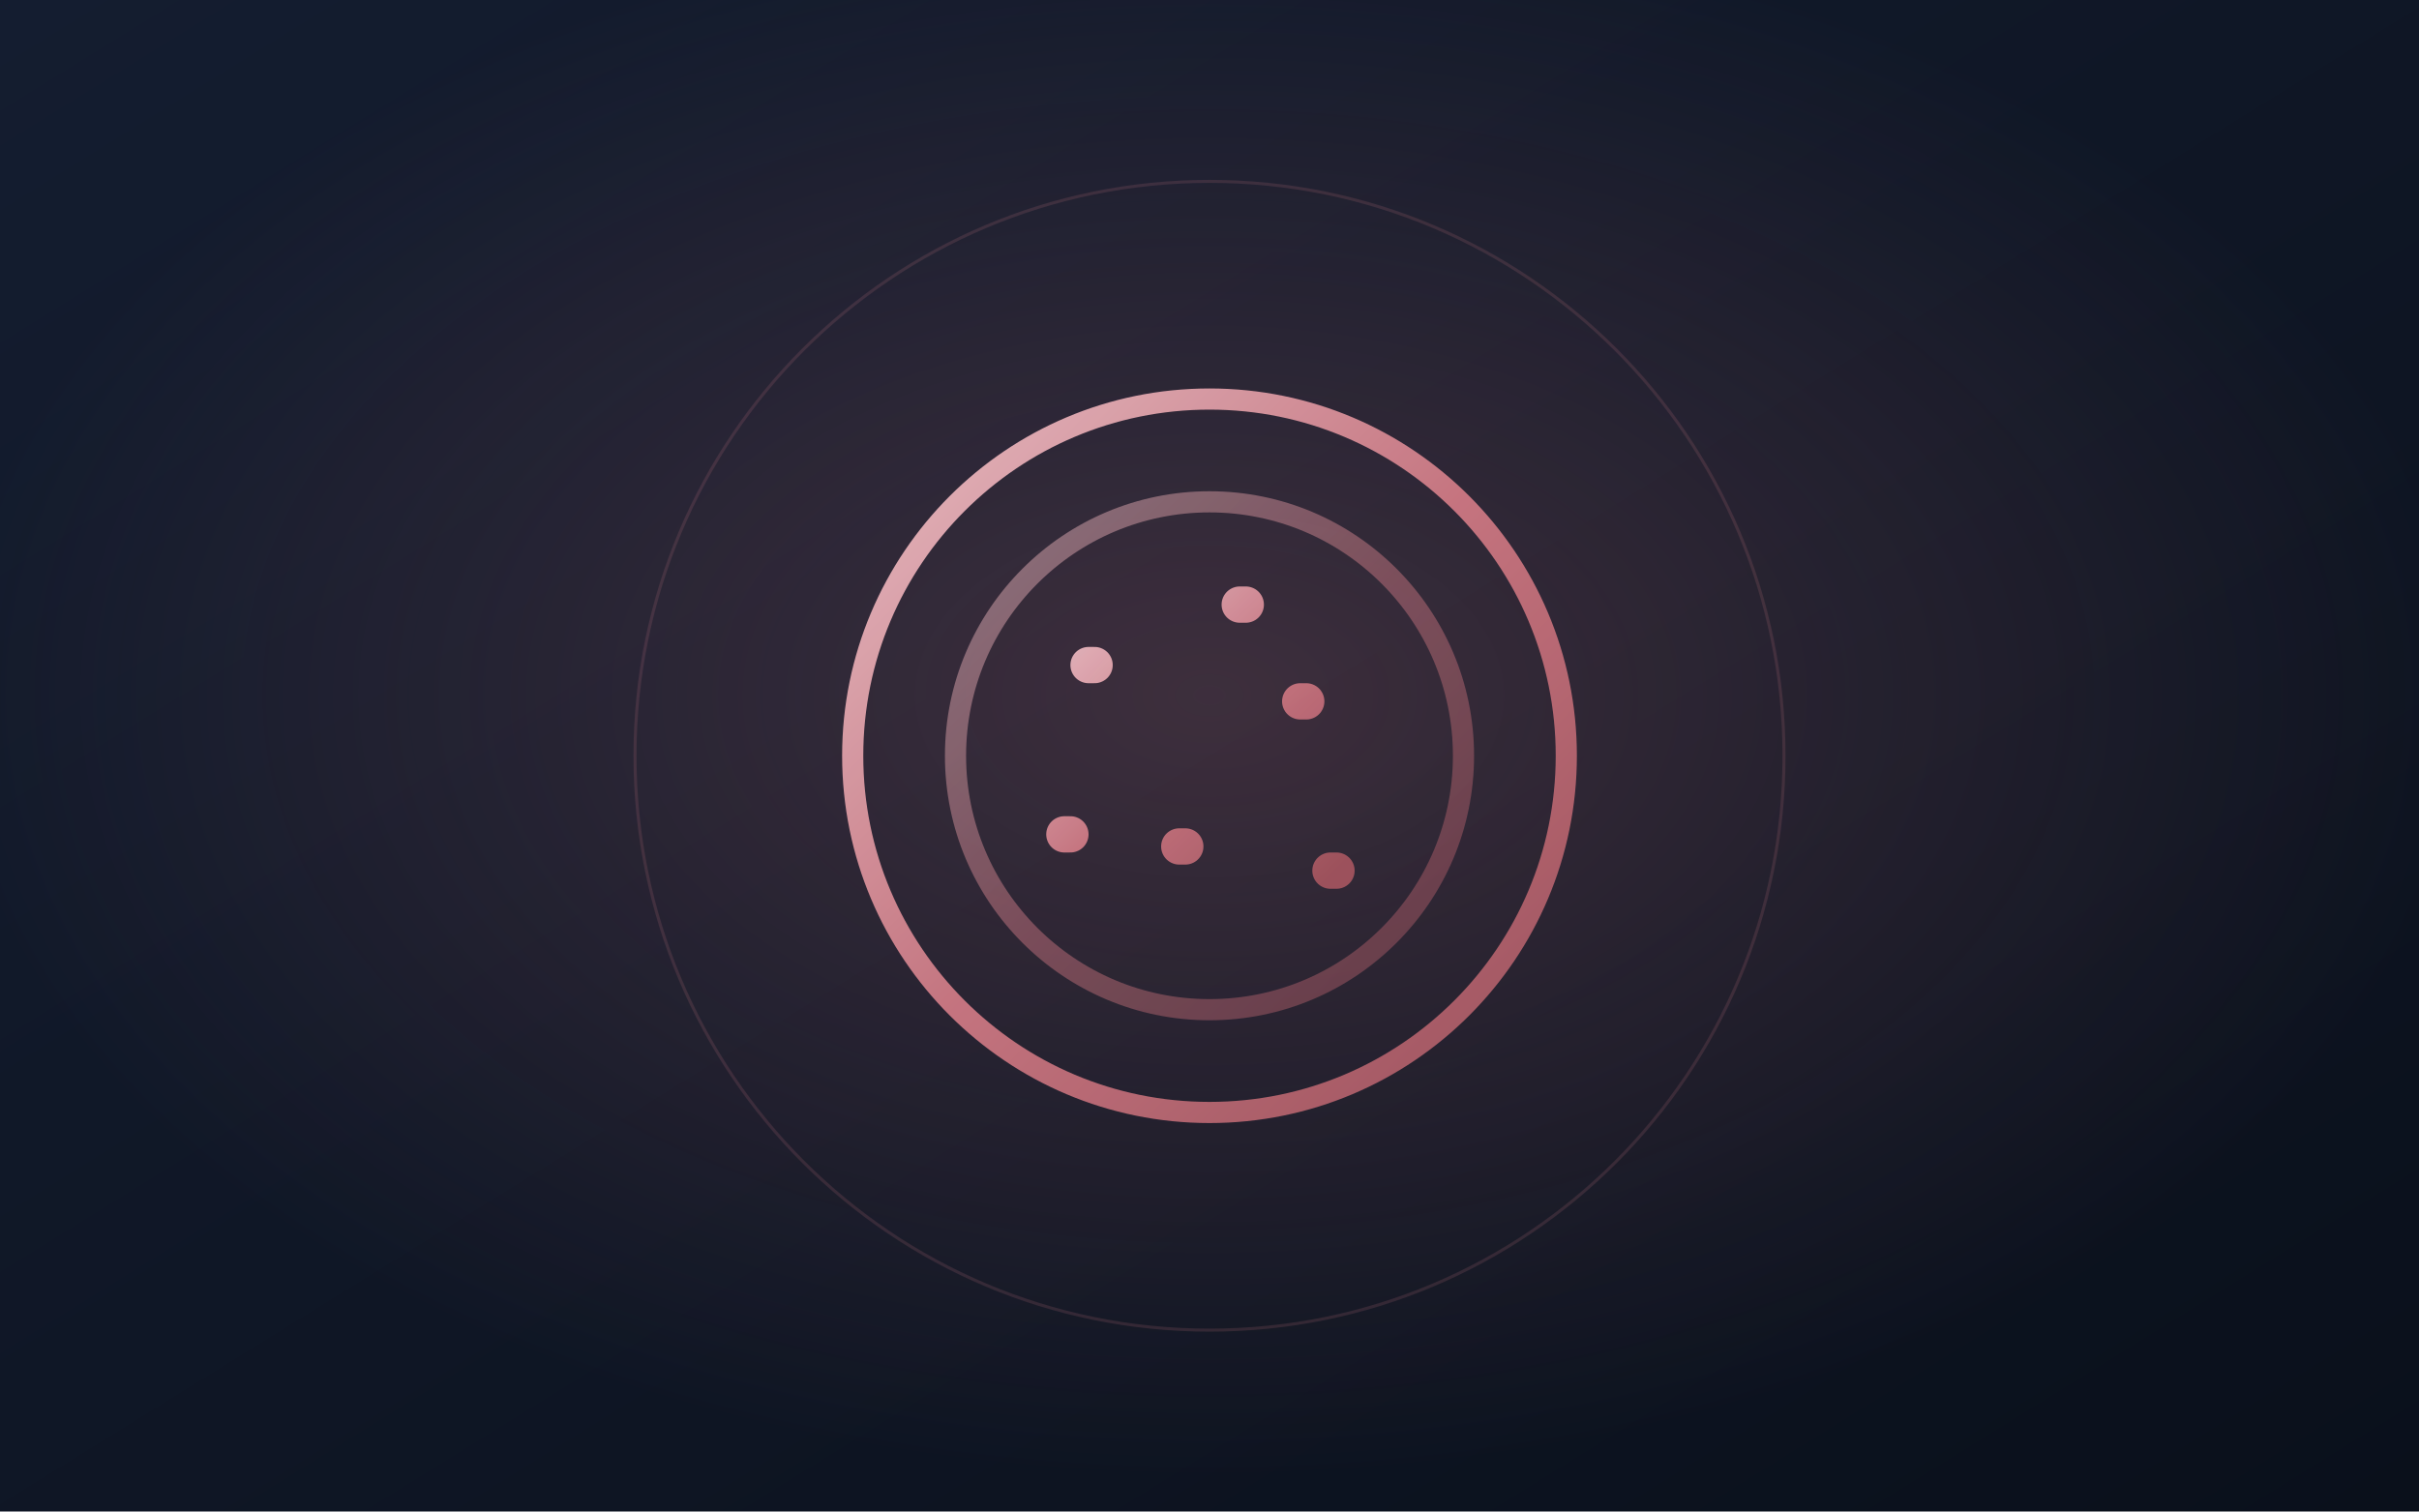
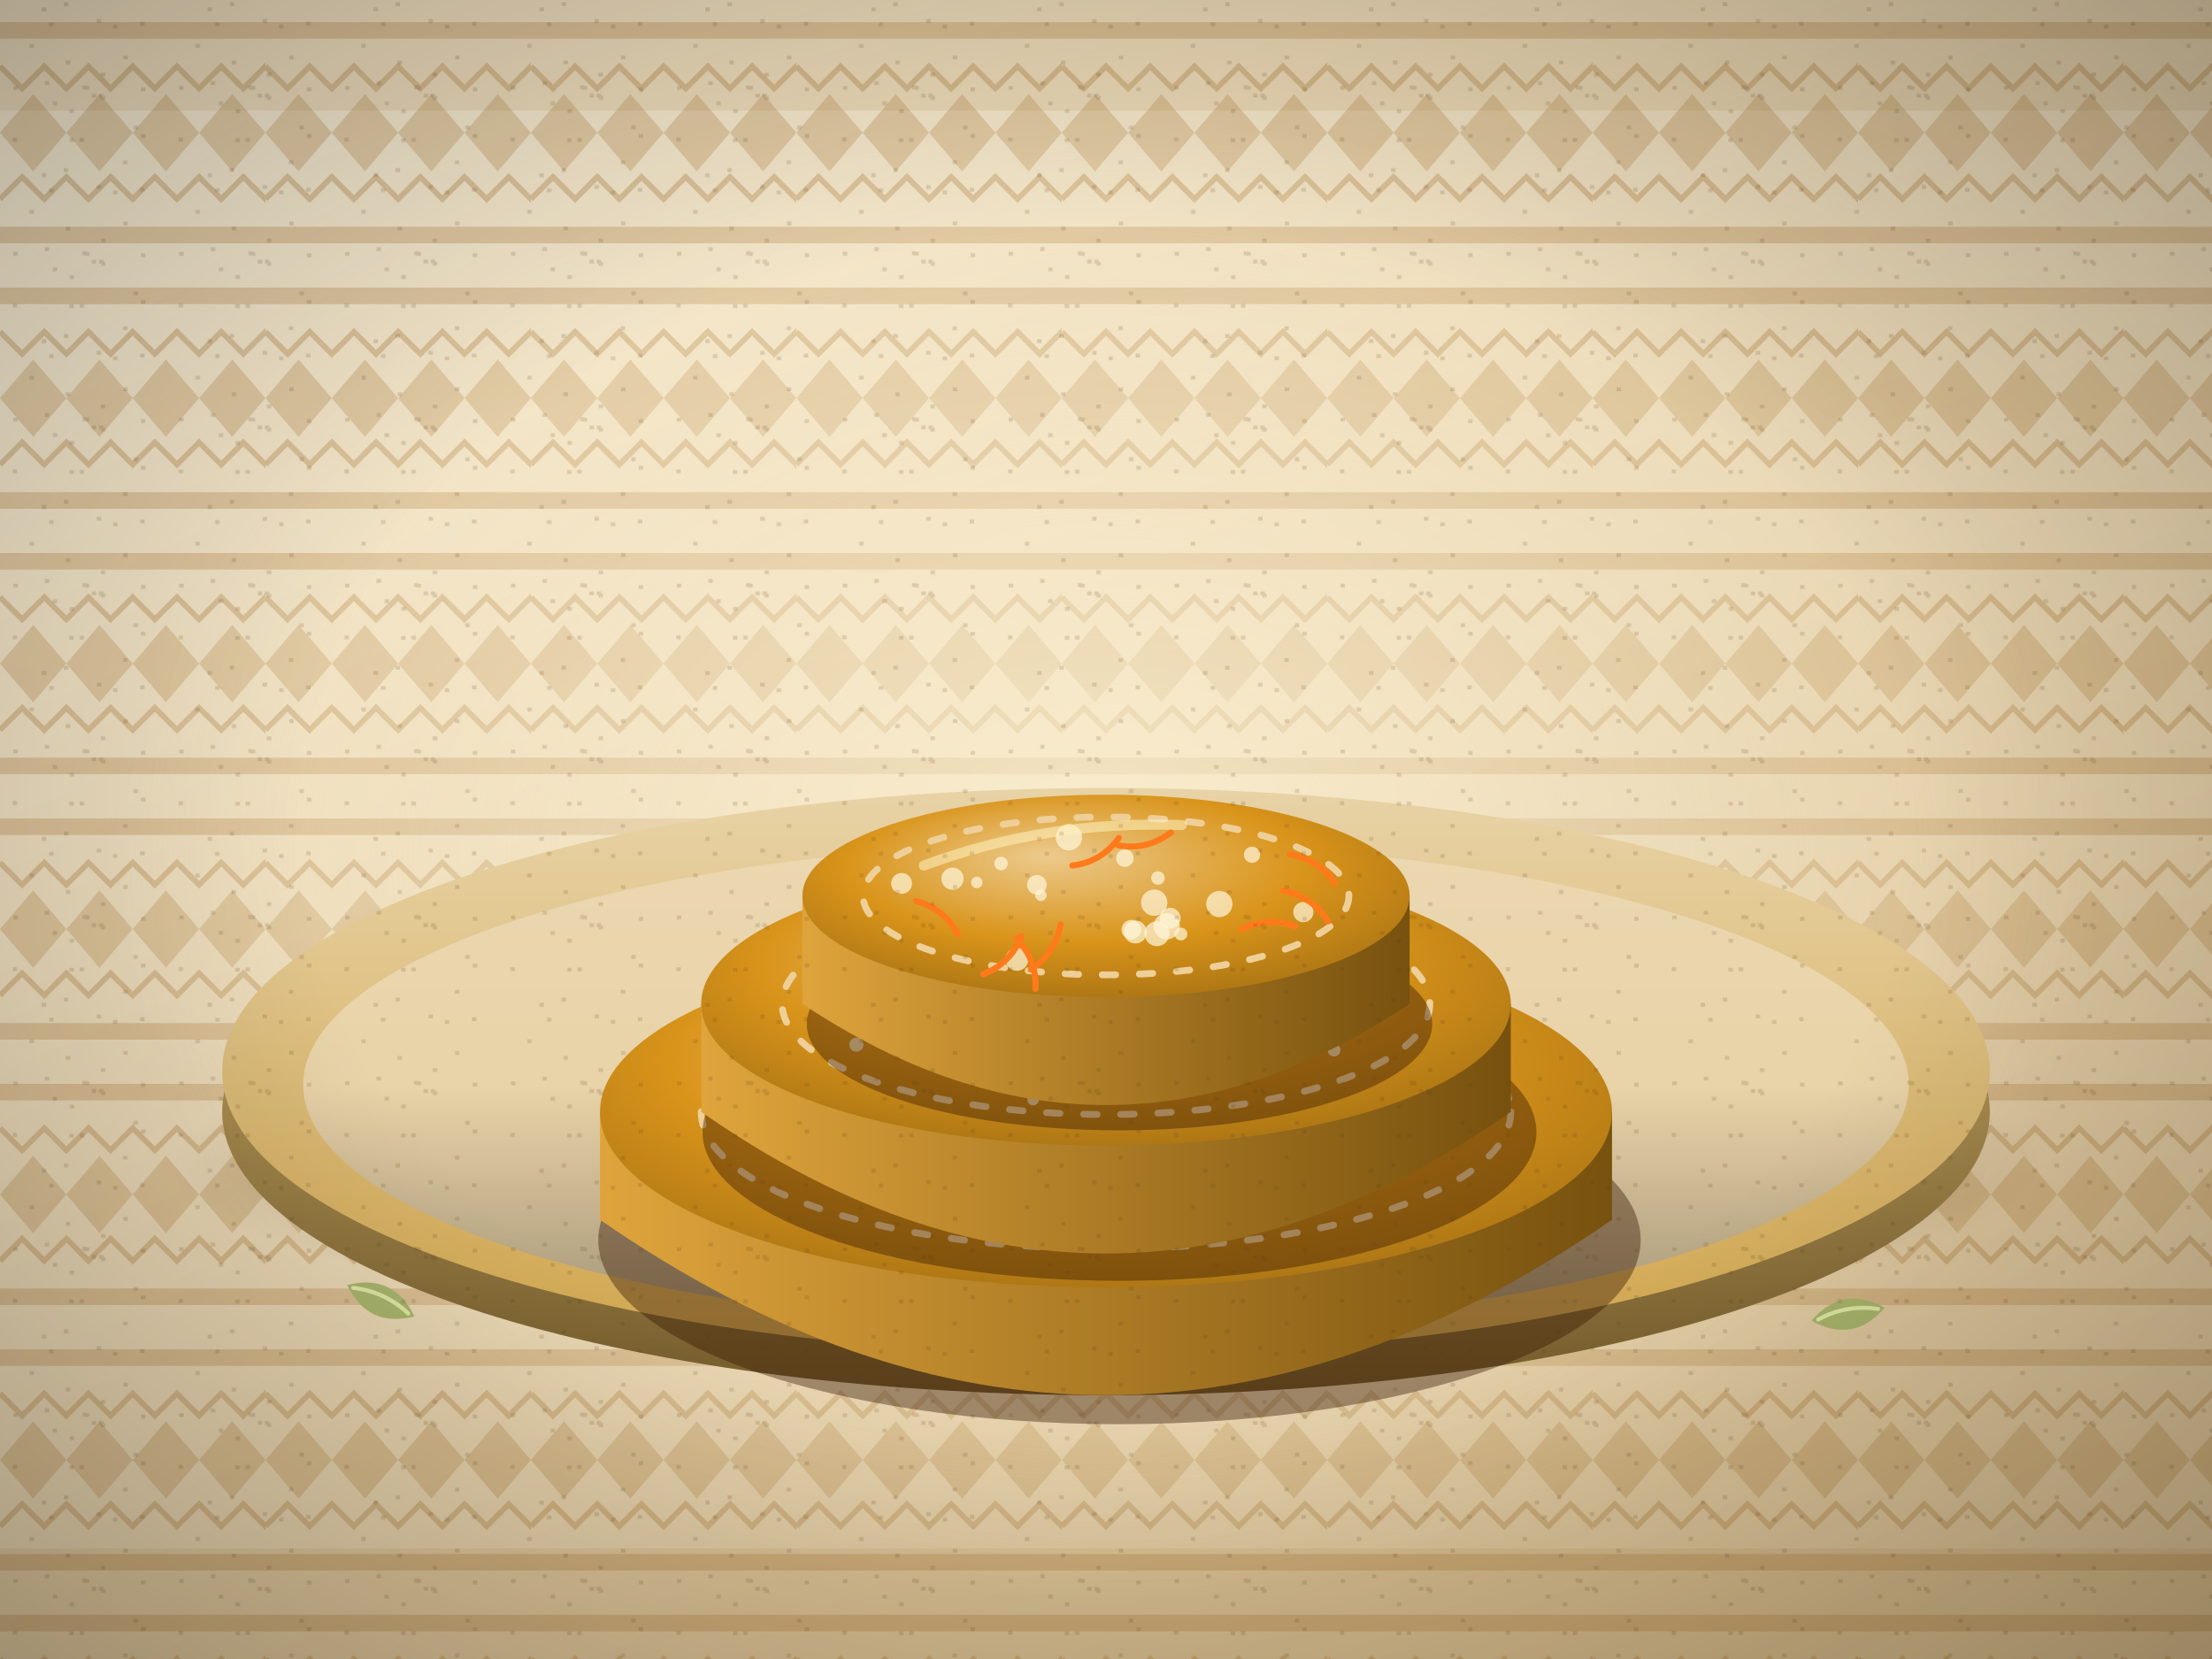
- <svg xmlns="http://www.w3.org/2000/svg" viewBox="0 0 800 500" role="img" aria-label="طبق">
+ <svg xmlns="http://www.w3.org/2000/svg" viewBox="0 0 800 600" preserveAspectRatio="xMidYMid slice" role="img" aria-label="qurs">
  <defs>
-     <linearGradient id="bg" x1="0" y1="0" x2="1" y2="1">
-       <stop offset="0%" stop-color="#141d30" />
-       <stop offset="100%" stop-color="#0a101b" />
+     <pattern id="p0" width="96" height="96" patternUnits="userSpaceOnUse">
+       <g fill="#a8742e" opacity="0.28">
+         <path d="M0 8h96v6H0zM0 82h96v6H0z" />
+         <path d="M0 48l12-14 12 14-12 14zM24 48l12-14 12 14-12 14zM48 48l12-14 12 14-12 14zM72 48l12-14 12 14-12 14z" opacity=".9" />
+       </g>
+       <path d="M0 24l8 8 8-8 8 8 8-8 8 8 8-8 8 8 8-8 8 8 8-8 8 8 8-8 8 8" fill="none" stroke="#a8742e" stroke-width="2" opacity="0.32" />
+       <path d="M0 72l8-8 8 8 8-8 8 8 8-8 8 8 8-8 8 8 8-8 8 8 8-8 8 8 8-8" fill="none" stroke="#a8742e" stroke-width="2" opacity="0.32" />
+     </pattern>
+     <linearGradient id="l1" x1="0.2" y1="0" x2="0.8" y2="1">
+       <stop offset="0%" stop-color="#f8ecd2" />
+       <stop offset="100%" stop-color="#d8bf93" />
    </linearGradient>
-     <radialGradient id="gl" cx="50%" cy="46%" r="52%">
-       <stop offset="0%" stop-color="#d17a85" stop-opacity=".24" />
-       <stop offset="100%" stop-color="#d17a85" stop-opacity="0" />
+     <radialGradient id="r2" cx="0.5" cy="0.5" r="0.5">
+       <stop offset="0%" stop-color="#fff4d6" stop-opacity="0.75" />
+       <stop offset="100%" stop-color="#fff4d6" stop-opacity="0" />
    </radialGradient>
-     <linearGradient id="g" x1="1" y1="1" x2="0" y2="0">
-       <stop offset="0%" stop-color="#a5555f" />
-       <stop offset="50%" stop-color="#d17a85" />
-       <stop offset="100%" stop-color="#f5c9cf" />
+     <radialGradient id="r3" cx="0.5" cy="0.5" r="0.5">
+       <stop offset="0%" stop-color="#000" stop-opacity="0.5" />
+       <stop offset="100%" stop-color="#000" stop-opacity="0" />
+     </radialGradient>
+     <linearGradient id="l4" x1="0" y1="0" x2="0" y2="1">
+       <stop offset="0%" stop-color="#dab871" />
+       <stop offset="100%" stop-color="#735b2b" />
    </linearGradient>
+     <linearGradient id="l5" x1="0" y1="0" x2="0" y2="1">
+       <stop offset="0%" stop-color="#e8d3a7" />
+       <stop offset="100%" stop-color="#d1a64e" />
+     </linearGradient>
+     <linearGradient id="l6" x1="0" y1="0" x2="0" y2="1">
+       <stop offset="0%" stop-color="#ebd7b1" />
+       <stop offset="50%" stop-color="#e9d3a8" />
+       <stop offset="100%" stop-color="#a39476" />
+     </linearGradient>
+     <linearGradient id="l7" x1="0" y1="0" x2="1" y2="0">
+       <stop offset="0%" stop-color="#dfa43c" />
+       <stop offset="100%" stop-color="#77510e" />
+     </linearGradient>
+     <radialGradient id="r8" cx="0.5" cy="0.4" r="0.75" fx="0.4" fy="0.3">
+       <stop offset="0%" stop-color="#ecca8d" />
+       <stop offset="50%" stop-color="#d9941a" />
+       <stop offset="100%" stop-color="#986812" />
+     </radialGradient>
+     <pattern id="n9" width="60" height="60" patternUnits="userSpaceOnUse">
+       <path d="M30.7 31.8h1.6M36.5 35.4h1.6M51 32.3h1.6M4.8 31.8h1.6M36.5 27h1.6M28.8 50.6h1.6M25.2 40.2h1.6M40.9 9.6h1.6M10.7 16.6h1.6M23.8 22.6h1.6M35 7.6h1.6M35.8 34.6h1.6M25.1 50.7h1.6M48.3 46.1h1.6M19.1 37.4h1.6M15.1 3.4h1.6M44.5 58.7h1.6M17.8 8.8h1.6M44.6 20.8h1.6M33.2 34.6h1.6M50.7 8.6h1.6M51 49.2h1.6M23.1 1.5h1.6M4.6 50.5h1.6M29.8 31.6h1.6M16.2 30.1h1.6" stroke="#5a3a10" stroke-width="1.4" opacity=".16" />
+     </pattern>
+     <radialGradient id="ra" cx="0.5" cy="0.5" r="0.72">
+       <stop offset="0%" stop-color="#000" stop-opacity="0" />
+       <stop offset="50%" stop-color="#000" stop-opacity="0" />
+       <stop offset="100%" stop-color="#000" stop-opacity="0.28" />
+     </radialGradient>
  </defs>
-   <rect width="800" height="500" fill="url(#bg)" />
-   <rect width="800" height="500" fill="url(#gl)" />
-   <circle cx="400" cy="250" r="190" fill="none" stroke="#d17a85" stroke-opacity=".16" />
-   <g fill="none" stroke="url(#g)" stroke-width="7" stroke-linecap="round" stroke-linejoin="round" opacity=".92">
-     <circle cx="400" cy="250" r="118" />
-     <circle cx="400" cy="250" r="84" stroke-opacity=".5" />
-     <path d="M360 220h2M430 232h2M390 280h2M440 288h2M352 276h2M410 200h2" stroke-width="12" />
+   <rect width="800" height="600" fill="url(#l1)" />
+   <rect width="800" height="600" fill="url(#p0)" />
+   <rect y="0" width="800" height="40" fill="#a8742e" opacity=".12" />
+   <rect y="560" width="800" height="40" fill="#a8742e" opacity=".12" />
+   <ellipse cx="400" cy="310" rx="360" ry="270" fill="url(#r2)" />
+   <g transform="translate(400 335) scale(1.22) translate(-400 -335)">
+     <ellipse cx="400" cy="406" rx="280" ry="50" fill="url(#r3)" />
+     <ellipse cx="400" cy="390" rx="262" ry="84" fill="url(#l4)" />
+     <ellipse cx="400" cy="378" rx="262" ry="84" fill="url(#l5)" />
+     <ellipse cx="400" cy="382" rx="238" ry="72" fill="url(#l6)" />
+     <ellipse cx="404" cy="428" rx="154.5" ry="54.6" fill="rgba(50,20,0,.4)" />
+     <path d="M250 390V422Q400 526 550 422V390Z" fill="url(#l7)" />
+     <ellipse cx="400" cy="390" rx="150" ry="52" fill="url(#r8)" />
+     <ellipse cx="400" cy="390" rx="120" ry="40.6" fill="none" stroke="#eecf98" stroke-width="2" stroke-dasharray="4 7" stroke-linecap="round" />
+     <ellipse cx="304.6" cy="382.2" rx="2.8" ry="2.8" fill="#fff7dc" opacity=".7" />
+     <ellipse cx="416" cy="415.3" rx="1.9" ry="1.9" fill="#fff7dc" opacity=".7" />
+     <ellipse cx="382.4" cy="381.6" rx="1.7" ry="1.7" fill="#fff7dc" opacity=".7" />
+     <ellipse cx="339.1" cy="362.7" rx="2.5" ry="2.5" fill="#fff7dc" opacity=".7" />
+     <ellipse cx="428.2" cy="399.8" rx="2.7" ry="2.7" fill="#fff7dc" opacity=".7" />
+     <ellipse cx="490.5" cy="393.5" rx="3.4" ry="3.4" fill="#fff7dc" opacity=".7" />
+     <ellipse cx="377.6" cy="402.6" rx="3.4" ry="3.4" fill="#fff7dc" opacity=".7" />
+     <ellipse cx="347.3" cy="394.2" rx="1.6" ry="1.6" fill="#fff7dc" opacity=".7" />
+     <ellipse cx="408.7" cy="369.4" rx="2.7" ry="2.7" fill="#fff7dc" opacity=".7" />
+     <ellipse cx="432.5" cy="361.4" rx="1.8" ry="1.8" fill="#fff7dc" opacity=".7" />
+     <ellipse cx="483" cy="388.8" rx="2.4" ry="2.4" fill="#fff7dc" opacity=".7" />
+     <ellipse cx="421" cy="357.1" rx="1.7" ry="1.7" fill="#fff7dc" opacity=".7" />
+     <ellipse cx="430.6" cy="394.8" rx="3.2" ry="3.2" fill="#fff7dc" opacity=".7" />
+     <ellipse cx="368.2" cy="362.2" rx="2.5" ry="2.5" fill="#fff7dc" opacity=".7" />
+     <ellipse cx="382.2" cy="383.8" rx="3.7" ry="3.7" fill="#fff7dc" opacity=".7" />
+     <ellipse cx="480.5" cy="399.9" rx="3.2" ry="3.2" fill="#fff7dc" opacity=".7" />
+     <ellipse cx="374.1" cy="417" rx="3.7" ry="3.7" fill="#fff7dc" opacity=".7" />
+     <ellipse cx="383.8" cy="407.7" rx="3.8" ry="3.8" fill="#fff7dc" opacity=".7" />
+     <ellipse cx="325.2" cy="412.3" rx="2.2" ry="2.2" fill="#fff7dc" opacity=".7" />
+     <ellipse cx="386.8" cy="387.5" rx="3.8" ry="3.8" fill="#fff7dc" opacity=".7" />
+     <path d="M310 374.4Q370 351 437.5 353.6" fill="none" stroke="#fff2c0" stroke-width="3" stroke-linecap="round" stroke-linejoin="round" opacity=".55" />
+     <ellipse cx="404" cy="396" rx="123.6" ry="44.1" fill="rgba(50,20,0,.4)" />
+     <path d="M280 358V390Q400 474 520 390V358Z" fill="url(#l7)" />
+     <ellipse cx="400" cy="358" rx="120" ry="42" fill="url(#r8)" />
+     <ellipse cx="400" cy="358" rx="96" ry="32.8" fill="none" stroke="#eecf98" stroke-width="2" stroke-dasharray="4 7" stroke-linecap="round" />
+     <ellipse cx="336.2" cy="356.4" rx="2.6" ry="2.6" fill="#fff7dc" opacity=".7" />
+     <ellipse cx="419.7" cy="348.4" rx="3.5" ry="3.5" fill="#fff7dc" opacity=".7" />
+     <ellipse cx="420.3" cy="373.3" rx="3.4" ry="3.4" fill="#fff7dc" opacity=".7" />
+     <ellipse cx="390.2" cy="334.3" rx="2.3" ry="2.3" fill="#fff7dc" opacity=".7" />
+     <ellipse cx="411.9" cy="376.7" rx="1.7" ry="1.7" fill="#fff7dc" opacity=".7" />
+     <ellipse cx="414.6" cy="353.2" rx="3.8" ry="3.8" fill="#fff7dc" opacity=".7" />
+     <ellipse cx="438.9" cy="365.1" rx="3.3" ry="3.3" fill="#fff7dc" opacity=".7" />
+     <ellipse cx="412.9" cy="373.1" rx="2.1" ry="2.1" fill="#fff7dc" opacity=".7" />
+     <ellipse cx="378.4" cy="386.4" rx="1.7" ry="1.7" fill="#fff7dc" opacity=".7" />
+     <ellipse cx="422.6" cy="371.1" rx="2" ry="2" fill="#fff7dc" opacity=".7" />
+     <ellipse cx="407.4" cy="363.4" rx="3.2" ry="3.2" fill="#fff7dc" opacity=".7" />
+     <ellipse cx="381" cy="347.7" rx="3.8" ry="3.8" fill="#fff7dc" opacity=".7" />
+     <ellipse cx="418.7" cy="342.9" rx="3.3" ry="3.3" fill="#fff7dc" opacity=".7" />
+     <ellipse cx="391.6" cy="345.3" rx="3.6" ry="3.6" fill="#fff7dc" opacity=".7" />
+     <ellipse cx="467.6" cy="371.7" rx="1.9" ry="1.9" fill="#fff7dc" opacity=".7" />
+     <ellipse cx="337.9" cy="367.9" rx="2.4" ry="2.4" fill="#fff7dc" opacity=".7" />
+     <ellipse cx="372.6" cy="372.6" rx="2.2" ry="2.2" fill="#fff7dc" opacity=".7" />
+     <ellipse cx="326" cy="370.1" rx="2.1" ry="2.1" fill="#fff7dc" opacity=".7" />
+     <ellipse cx="323.4" cy="348.8" rx="3.7" ry="3.7" fill="#fff7dc" opacity=".7" />
+     <ellipse cx="405.6" cy="383.2" rx="3.9" ry="3.9" fill="#fff7dc" opacity=".7" />
+     <path d="M328 345.4Q376 326.5 430 328.6" fill="none" stroke="#fff2c0" stroke-width="3" stroke-linecap="round" stroke-linejoin="round" opacity=".55" />
+     <ellipse cx="404" cy="364" rx="92.7" ry="31.5" fill="rgba(50,20,0,.4)" />
+     <path d="M310 326V358Q400 418 490 358V326Z" fill="url(#l7)" />
+     <ellipse cx="400" cy="326" rx="90" ry="30" fill="url(#r8)" />
+     <ellipse cx="400" cy="326" rx="72" ry="23.4" fill="none" stroke="#eecf98" stroke-width="2" stroke-dasharray="4 7" stroke-linecap="round" />
+     <ellipse cx="418" cy="335" rx="3.9" ry="3.9" fill="#fff7dc" opacity=".7" />
+     <ellipse cx="458.5" cy="330.8" rx="3" ry="3" fill="#fff7dc" opacity=".7" />
+     <ellipse cx="389" cy="308.6" rx="3.9" ry="3.9" fill="#fff7dc" opacity=".7" />
+     <ellipse cx="408.7" cy="336.7" rx="3.4" ry="3.4" fill="#fff7dc" opacity=".7" />
+     <ellipse cx="415.1" cy="337.2" rx="3.7" ry="3.7" fill="#fff7dc" opacity=".7" />
+     <ellipse cx="339.4" cy="322.3" rx="3.1" ry="3.1" fill="#fff7dc" opacity=".7" />
+     <ellipse cx="419" cy="332.6" rx="3.1" ry="3.1" fill="#fff7dc" opacity=".7" />
+     <ellipse cx="354.5" cy="320.9" rx="3.3" ry="3.3" fill="#fff7dc" opacity=".7" />
+     <ellipse cx="443.3" cy="313.8" rx="2.4" ry="2.4" fill="#fff7dc" opacity=".7" />
+     <ellipse cx="433.6" cy="328.4" rx="3.9" ry="3.9" fill="#fff7dc" opacity=".7" />
+     <ellipse cx="380.7" cy="325.8" rx="1.7" ry="1.7" fill="#fff7dc" opacity=".7" />
+     <ellipse cx="415.4" cy="320.7" rx="2" ry="2" fill="#fff7dc" opacity=".7" />
+     <ellipse cx="361.7" cy="322" rx="1.7" ry="1.7" fill="#fff7dc" opacity=".7" />
+     <ellipse cx="379.5" cy="322.7" rx="2.9" ry="2.9" fill="#fff7dc" opacity=".7" />
+     <ellipse cx="407.5" cy="336" rx="2.9" ry="2.9" fill="#fff7dc" opacity=".7" />
+     <ellipse cx="368.9" cy="316.4" rx="2" ry="2" fill="#fff7dc" opacity=".7" />
+     <ellipse cx="422.2" cy="337.3" rx="1.9" ry="1.9" fill="#fff7dc" opacity=".7" />
+     <ellipse cx="405.6" cy="314.8" rx="2.6" ry="2.6" fill="#fff7dc" opacity=".7" />
+     <ellipse cx="414.3" cy="328" rx="3.9" ry="3.9" fill="#fff7dc" opacity=".7" />
+     <ellipse cx="373.6" cy="344.8" rx="3.4" ry="3.4" fill="#fff7dc" opacity=".7" />
+     <path d="M346 317Q382 303.5 422.5 305" fill="none" stroke="#fff2c0" stroke-width="3" stroke-linecap="round" stroke-linejoin="round" opacity=".55" />
+     <path d="M373.363 338.577q8 -4 16 -1" fill="none" stroke="#ff7a1a" stroke-width="1.8" stroke-linecap="round" stroke-linejoin="round" transform="rotate(72.9 373.4 338.6)" />
+     <path d="M454.487 313.713q8 -4 16 -1" fill="none" stroke="#ff7a1a" stroke-width="1.8" stroke-linecap="round" stroke-linejoin="round" transform="rotate(36.5 454.5 313.7)" />
+     <path d="M386.492 334.352q8 -4 16 -1" fill="none" stroke="#ff7a1a" stroke-width="1.8" stroke-linecap="round" stroke-linejoin="round" transform="rotate(127.1 386.5 334.4)" />
+     <path d="M374.986 337.944q8 -4 16 -1" fill="none" stroke="#ff7a1a" stroke-width="1.8" stroke-linecap="round" stroke-linejoin="round" transform="rotate(138.7 375 337.9)" />
+     <path d="M403.801 308.777q8 -4 16 -1" fill="none" stroke="#ff7a1a" stroke-width="1.8" stroke-linecap="round" stroke-linejoin="round" transform="rotate(152.9 403.8 308.8)" />
+     <path d="M343.644 327.469q8 -4 16 -1" fill="none" stroke="#ff7a1a" stroke-width="1.8" stroke-linecap="round" stroke-linejoin="round" transform="rotate(42.3 343.6 327.5)" />
+     <path d="M419.158 307.175q8 -4 16 -1" fill="none" stroke="#ff7a1a" stroke-width="1.8" stroke-linecap="round" stroke-linejoin="round" transform="rotate(169.9 419.2 307.2)" />
+     <path d="M452.632 324.45q8 -4 16 -1" fill="none" stroke="#ff7a1a" stroke-width="1.8" stroke-linecap="round" stroke-linejoin="round" transform="rotate(38.2 452.6 324.4)" />
+     <g transform="rotate(-10 620 450)">
+       <path d="M609 450Q620 441 631 450Q620 459 609 450Z" fill="#a7b36a" />
+       <path d="M611 450Q620 447 629 450" fill="none" stroke="#dce5a0" stroke-width="1.2" stroke-linecap="round" stroke-linejoin="round" />
+     </g>
+     <g transform="rotate(25 185 446)">
+       <path d="M174 446Q185 437 196 446Q185 455 174 446Z" fill="#a7b36a" />
+       <path d="M176 446Q185 443 194 446" fill="none" stroke="#dce5a0" stroke-width="1.2" stroke-linecap="round" stroke-linejoin="round" />
+     </g>
+     <path d="M440 336q8 -4 16 -1" fill="none" stroke="#ff7a1a" stroke-width="1.8" stroke-linecap="round" stroke-linejoin="round" transform="rotate(0 440 336)" />
  </g>
+   <rect width="800" height="600" fill="url(#n9)" />
+   <rect width="800" height="600" fill="url(#ra)" />
</svg>
